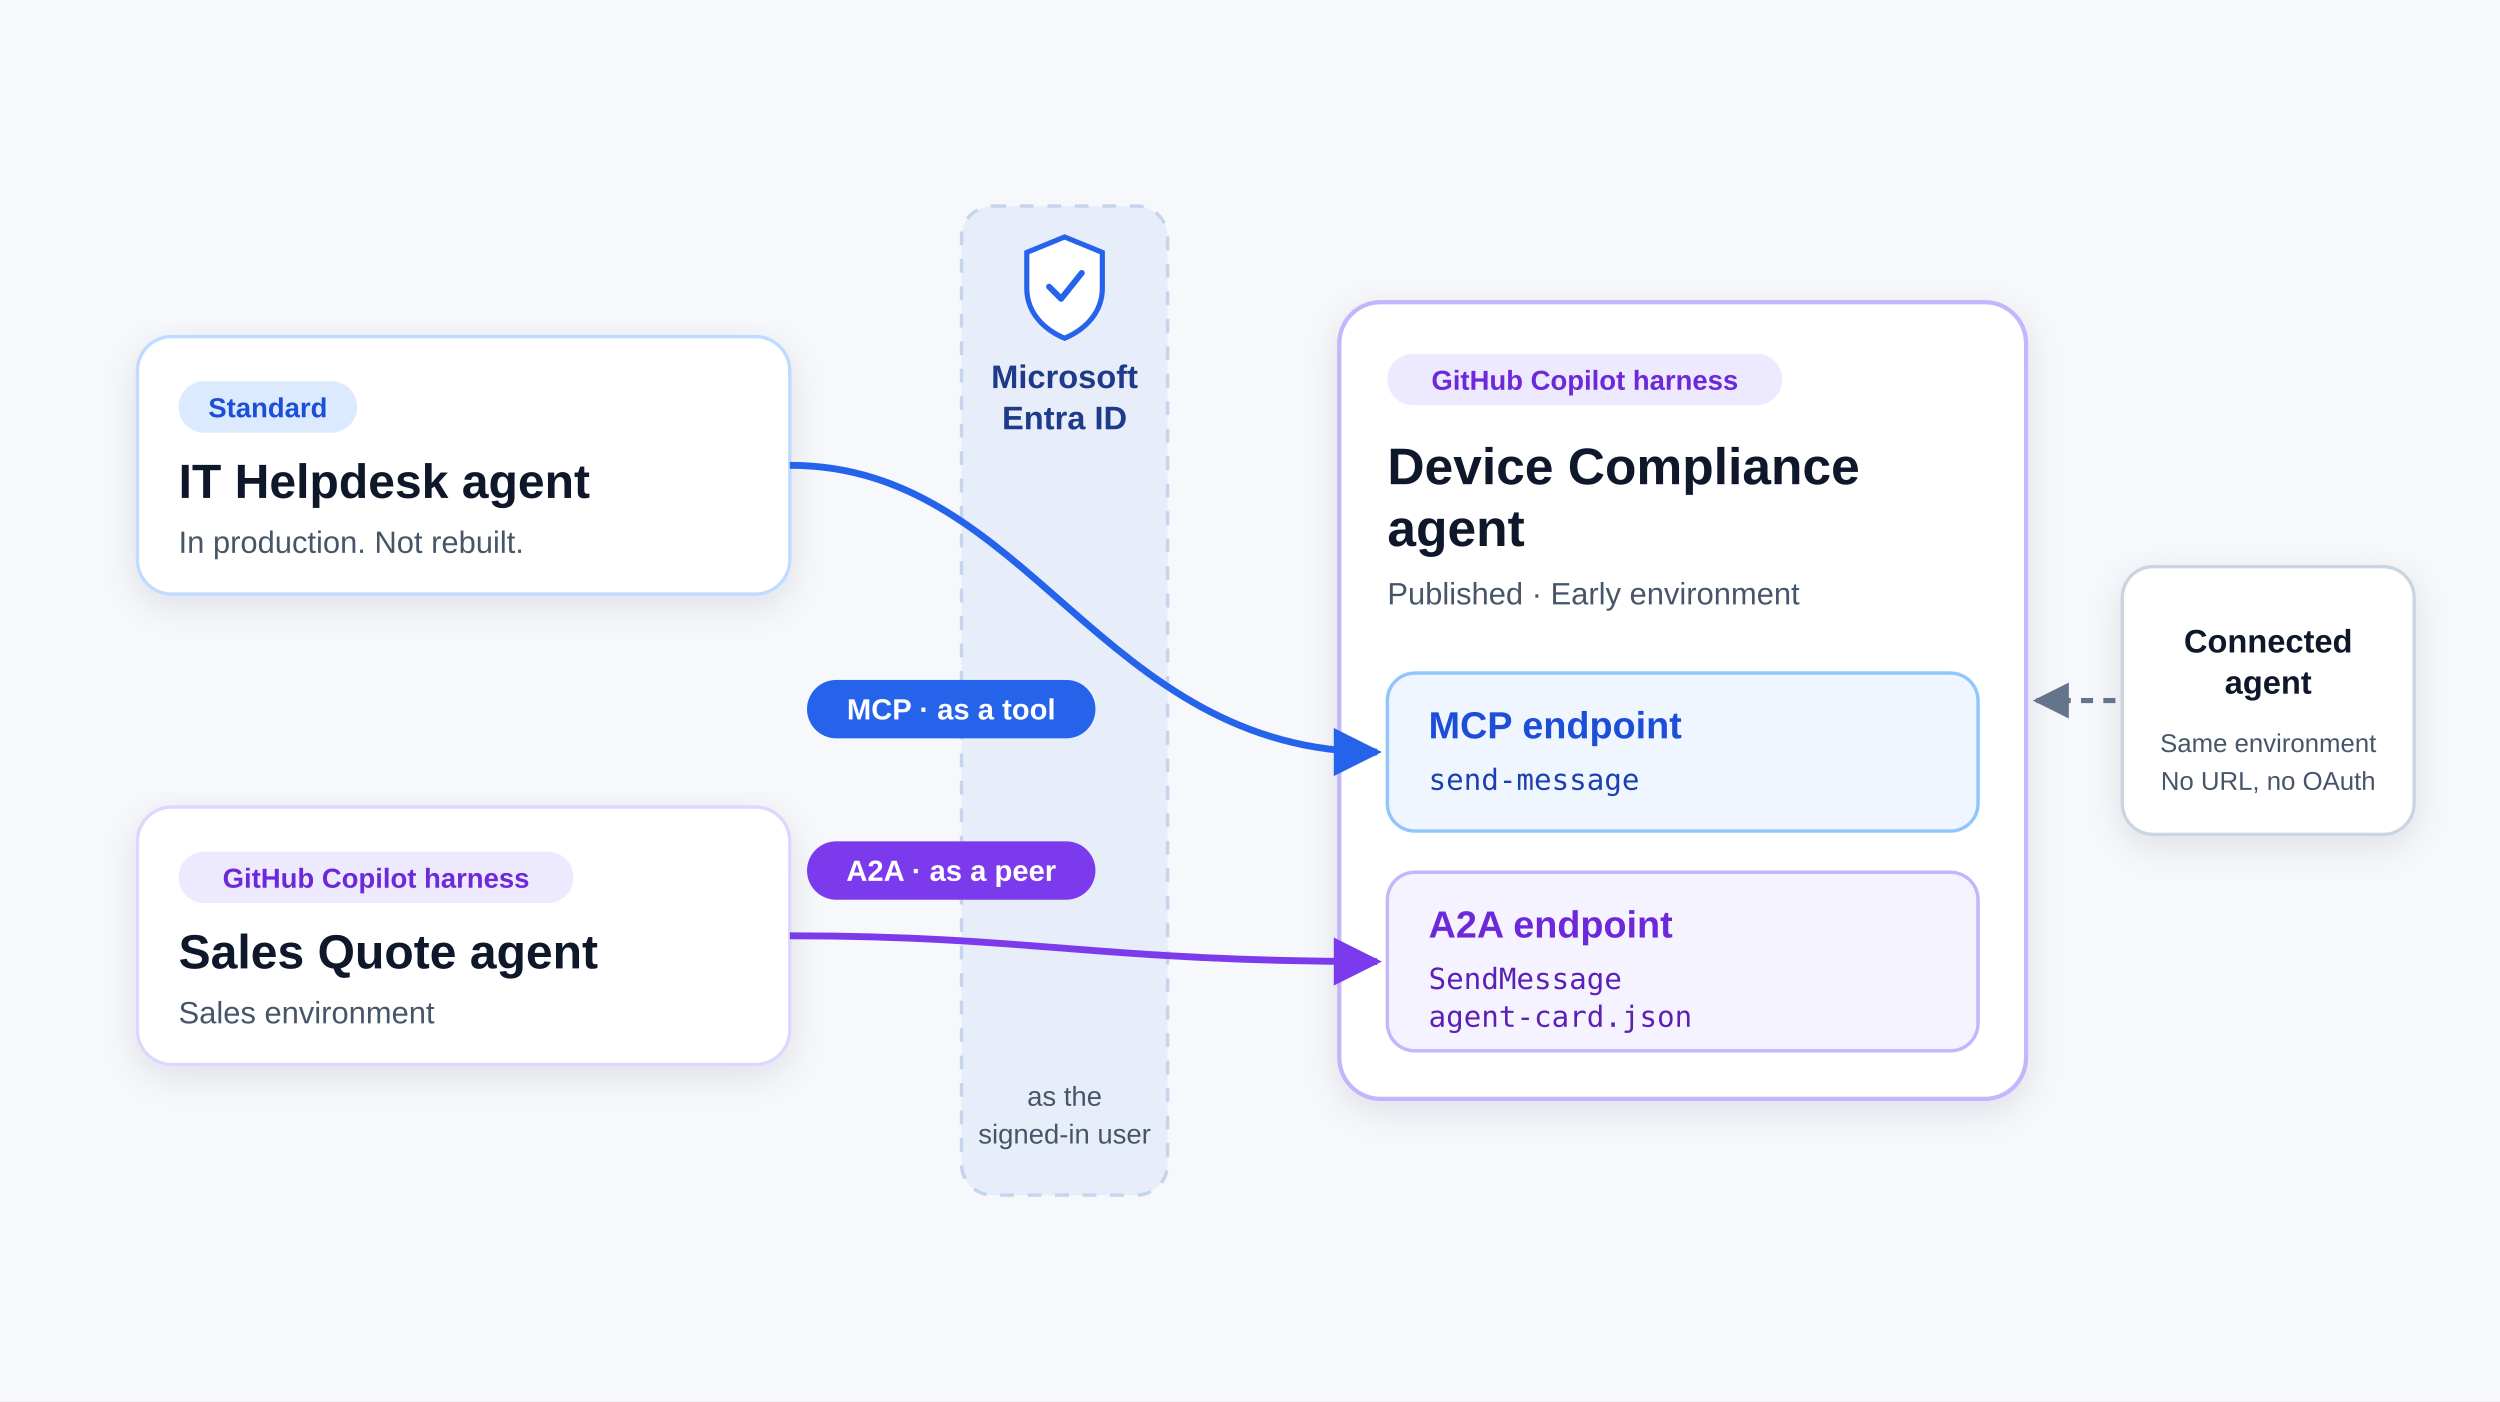
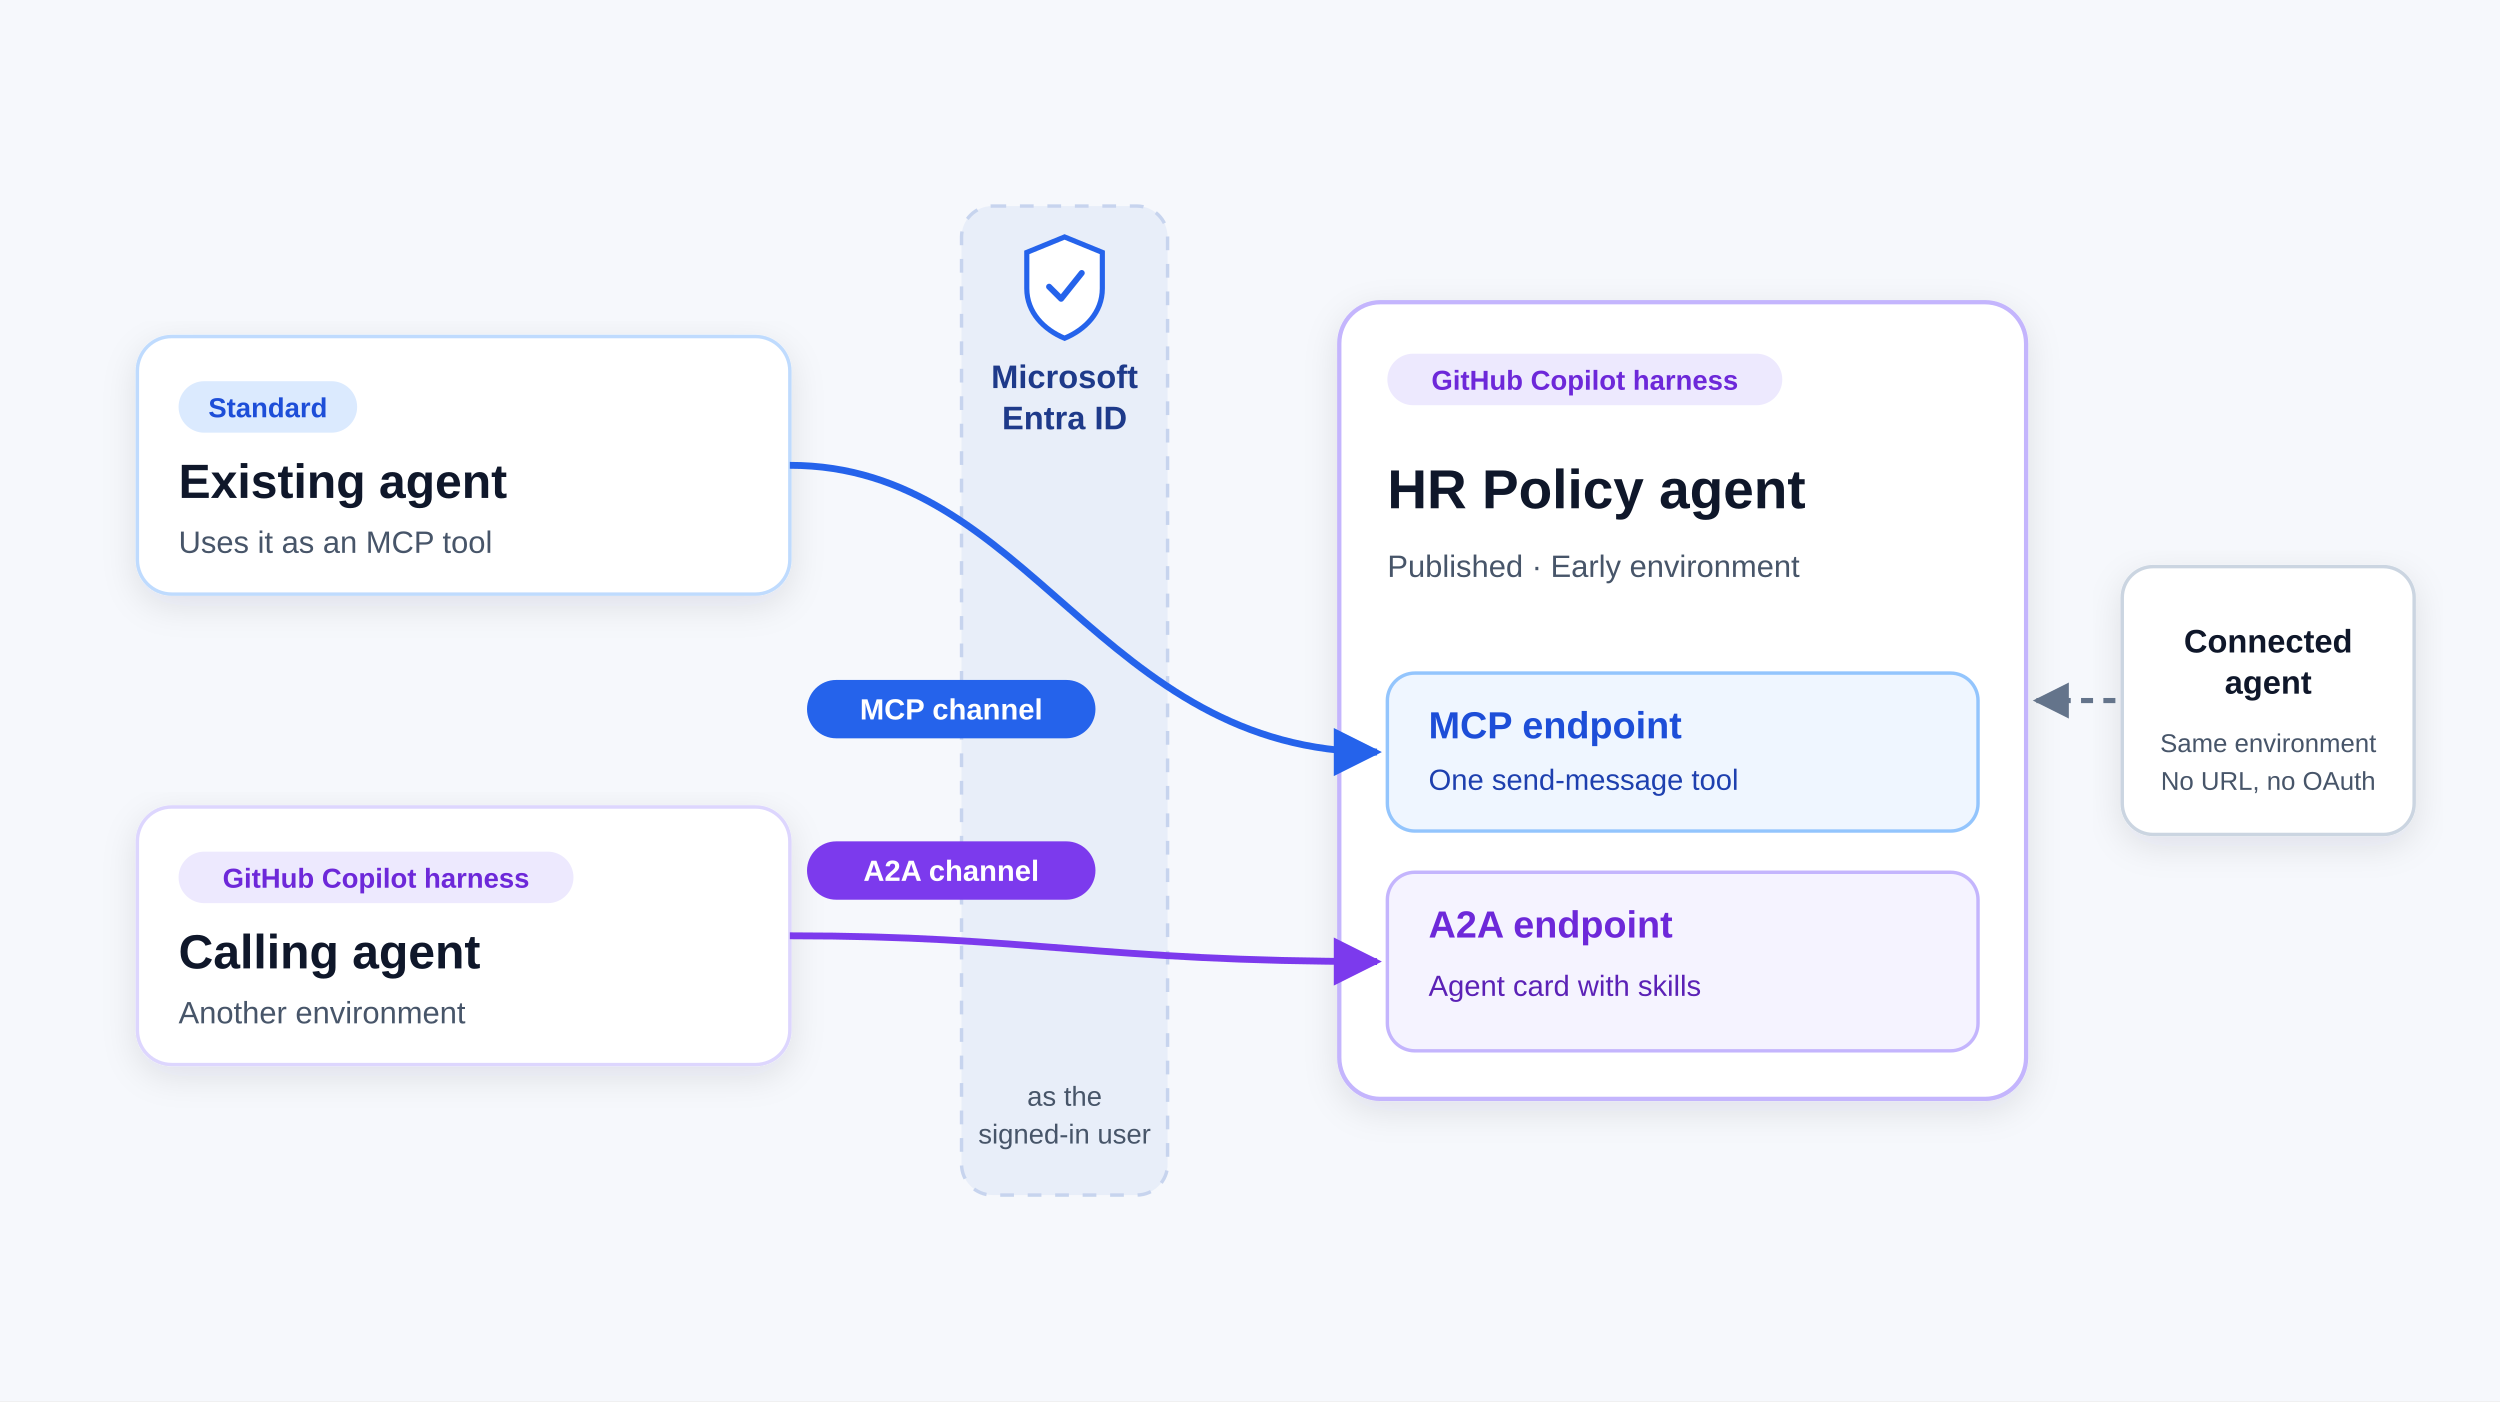
<svg xmlns="http://www.w3.org/2000/svg" width="1456" height="816" viewBox="0 0 1456 816" role="img" font-family="'Segoe UI', system-ui, -apple-system, 'Helvetica Neue', Arial, sans-serif">
  <defs>
    <marker id="arrow-blue" viewBox="0 0 10 10" refX="9" refY="5" markerWidth="7" markerHeight="7" orient="auto-start-reverse">
      <path d="M0 0 L10 5 L0 10 z" fill="#2563EB" />
    </marker>
    <marker id="arrow-violet" viewBox="0 0 10 10" refX="9" refY="5" markerWidth="7" markerHeight="7" orient="auto-start-reverse">
      <path d="M0 0 L10 5 L0 10 z" fill="#7C3AED" />
    </marker>
    <marker id="arrow-gray" viewBox="0 0 10 10" refX="9" refY="5" markerWidth="7" markerHeight="7" orient="auto-start-reverse">
      <path d="M0 0 L10 5 L0 10 z" fill="#64748B" />
    </marker>
    <filter id="shadow" x="-10%" y="-10%" width="120%" height="130%">
      <feDropShadow dx="0" dy="6" stdDeviation="10" flood-color="#0F172A" flood-opacity="0.10" />
    </filter>
  </defs>
  <rect width="1456" height="816" fill="#F6F8FC" />
  <rect x="560" y="120" width="120" height="576" rx="18" fill="#E8EEF9" stroke="#C7D4EE" stroke-width="2" stroke-dasharray="8 8" />
  <g transform="translate(620 164)">
    <path d="M0 -26 L22 -17 L22 4 C22 18 12 28 0 33 C-12 28 -22 18 -22 4 L-22 -17 Z" fill="#FFFFFF" stroke="#2563EB" stroke-width="3" />
    <path d="M-9 3 L-2 10 L10 -5" fill="none" stroke="#2563EB" stroke-width="3.5" stroke-linecap="round" stroke-linejoin="round" />
  </g>
  <text x="620" y="226" text-anchor="middle" font-size="19" font-weight="600" fill="#1E3A8A">Microsoft</text>
  <text x="620" y="250" text-anchor="middle" font-size="19" font-weight="600" fill="#1E3A8A">Entra ID</text>
  <text x="620" y="644" text-anchor="middle" font-size="16" fill="#475569">as the</text>
  <text x="620" y="666" text-anchor="middle" font-size="16" fill="#475569">signed-in user</text>
  <g filter="url(#shadow)">
    <rect x="80" y="196" width="380" height="150" rx="20" fill="#FFFFFF" stroke="#BFDBFE" stroke-width="2" />
  </g>
  <rect x="104" y="222" width="104" height="30" rx="15" fill="#DBEAFE" />
  <text x="156" y="243" text-anchor="middle" font-size="16" font-weight="600" fill="#1D4ED8">Standard</text>
-   <text x="104" y="290" font-size="28" font-weight="700" fill="#0F172A">IT Helpdesk agent</text>
-   <text x="104" y="322" font-size="18" fill="#475569">In production. Not rebuilt.</text>
+   <text x="104" y="290" font-size="28" font-weight="700" fill="#0F172A">Existing agent</text>
+   <text x="104" y="322" font-size="18" fill="#475569">Uses it as an MCP tool</text>
  <g filter="url(#shadow)">
    <rect x="80" y="470" width="380" height="150" rx="20" fill="#FFFFFF" stroke="#DDD6FE" stroke-width="2" />
  </g>
  <rect x="104" y="496" width="230" height="30" rx="15" fill="#EDE9FE" />
  <text x="219" y="517" text-anchor="middle" font-size="16" font-weight="600" fill="#6D28D9">GitHub Copilot harness</text>
-   <text x="104" y="564" font-size="28" font-weight="700" fill="#0F172A">Sales Quote agent</text>
-   <text x="104" y="596" font-size="18" fill="#475569">Sales environment</text>
+   <text x="104" y="564" font-size="28" font-weight="700" fill="#0F172A">Calling agent</text>
+   <text x="104" y="596" font-size="18" fill="#475569">Another environment</text>
  <g filter="url(#shadow)">
    <rect x="780" y="176" width="400" height="464" rx="24" fill="#FFFFFF" stroke="#C4B5FD" stroke-width="2.5" />
  </g>
  <rect x="808" y="206" width="230" height="30" rx="15" fill="#EDE9FE" />
  <text x="923" y="227" text-anchor="middle" font-size="16" font-weight="600" fill="#6D28D9">GitHub Copilot harness</text>
-   <text x="808" y="282" font-size="30" font-weight="700" fill="#0F172A">Device Compliance</text>
-   <text x="808" y="318" font-size="30" font-weight="700" fill="#0F172A">agent</text>
-   <text x="808" y="352" font-size="18" fill="#475569">Published · Early environment</text>
+   <text x="808" y="296" font-size="32" font-weight="700" fill="#0F172A">HR Policy agent</text>
+   <text x="808" y="336" font-size="18" fill="#475569">Published · Early environment</text>
  <rect x="808" y="392" width="344" height="92" rx="16" fill="#EFF6FF" stroke="#93C5FD" stroke-width="2" />
  <text x="832" y="430" font-size="22" font-weight="700" fill="#1D4ED8">MCP endpoint</text>
-   <text x="832" y="460" font-size="17" fill="#1E40AF" font-family="Consolas, 'Cascadia Mono', monospace">send-message</text>
+   <text x="832" y="460" font-size="17" fill="#1E40AF">One send-message tool</text>
  <rect x="808" y="508" width="344" height="104" rx="16" fill="#F5F3FF" stroke="#C4B5FD" stroke-width="2" />
  <text x="832" y="546" font-size="22" font-weight="700" fill="#6D28D9">A2A endpoint</text>
-   <text x="832" y="576" font-size="17" fill="#5B21B6" font-family="Consolas, 'Cascadia Mono', monospace">SendMessage</text>
-   <text x="832" y="598" font-size="17" fill="#5B21B6" font-family="Consolas, 'Cascadia Mono', monospace">agent-card.json</text>
+   <text x="832" y="580" font-size="17" fill="#5B21B6">Agent card with skills</text>
  <path d="M460 271 C 600 271, 640 438, 802 438" fill="none" stroke="#2563EB" stroke-width="4" marker-end="url(#arrow-blue)" />
  <rect x="470" y="396" width="168" height="34" rx="17" fill="#2563EB" />
-   <text x="554" y="419" text-anchor="middle" font-size="17" font-weight="600" fill="#FFFFFF">MCP · as a tool</text>
+   <text x="554" y="419" text-anchor="middle" font-size="17" font-weight="600" fill="#FFFFFF">MCP channel</text>
  <path d="M460 545 C 600 545, 640 560, 802 560" fill="none" stroke="#7C3AED" stroke-width="4" marker-end="url(#arrow-violet)" />
  <rect x="470" y="490" width="168" height="34" rx="17" fill="#7C3AED" />
-   <text x="554" y="513" text-anchor="middle" font-size="17" font-weight="600" fill="#FFFFFF">A2A · as a peer</text>
+   <text x="554" y="513" text-anchor="middle" font-size="17" font-weight="600" fill="#FFFFFF">A2A channel</text>
  <g filter="url(#shadow)">
    <rect x="1236" y="330" width="170" height="156" rx="18" fill="#FFFFFF" stroke="#CBD5E1" stroke-width="2" />
  </g>
  <text x="1321" y="380" text-anchor="middle" font-size="19" font-weight="700" fill="#0F172A">Connected</text>
  <text x="1321" y="404" text-anchor="middle" font-size="19" font-weight="700" fill="#0F172A">agent</text>
  <text x="1321" y="438" text-anchor="middle" font-size="15" fill="#475569">Same environment</text>
  <text x="1321" y="460" text-anchor="middle" font-size="15" fill="#475569">No URL, no OAuth</text>
  <path d="M1232 408 L1186 408" fill="none" stroke="#64748B" stroke-width="3" stroke-dasharray="7 6" marker-end="url(#arrow-gray)" />
</svg>
